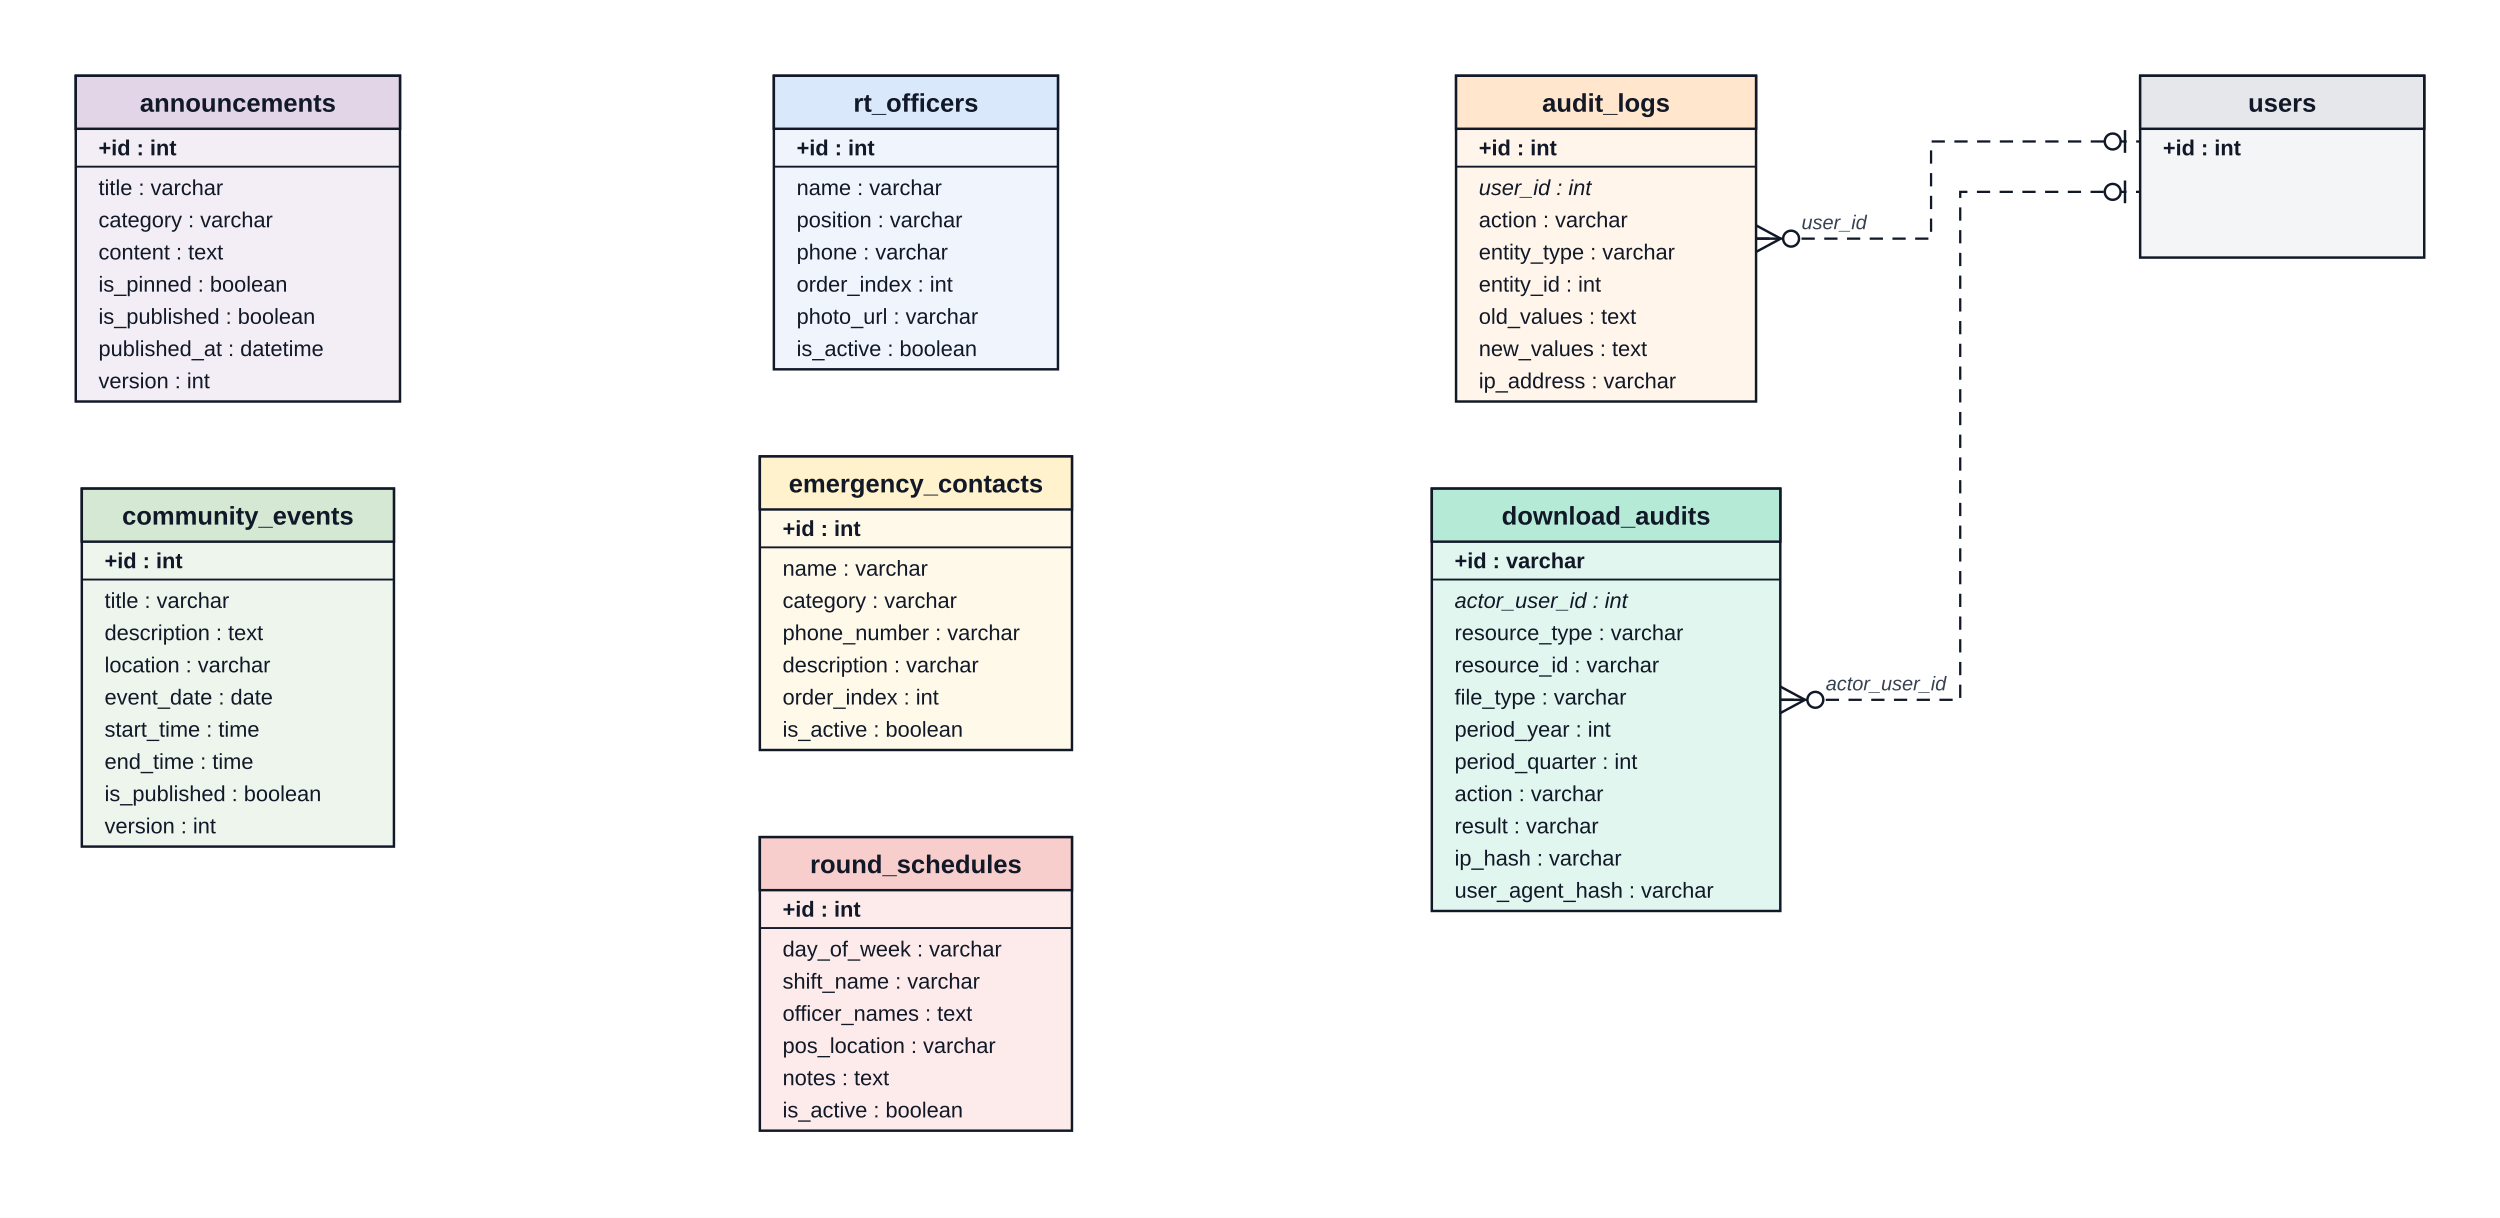
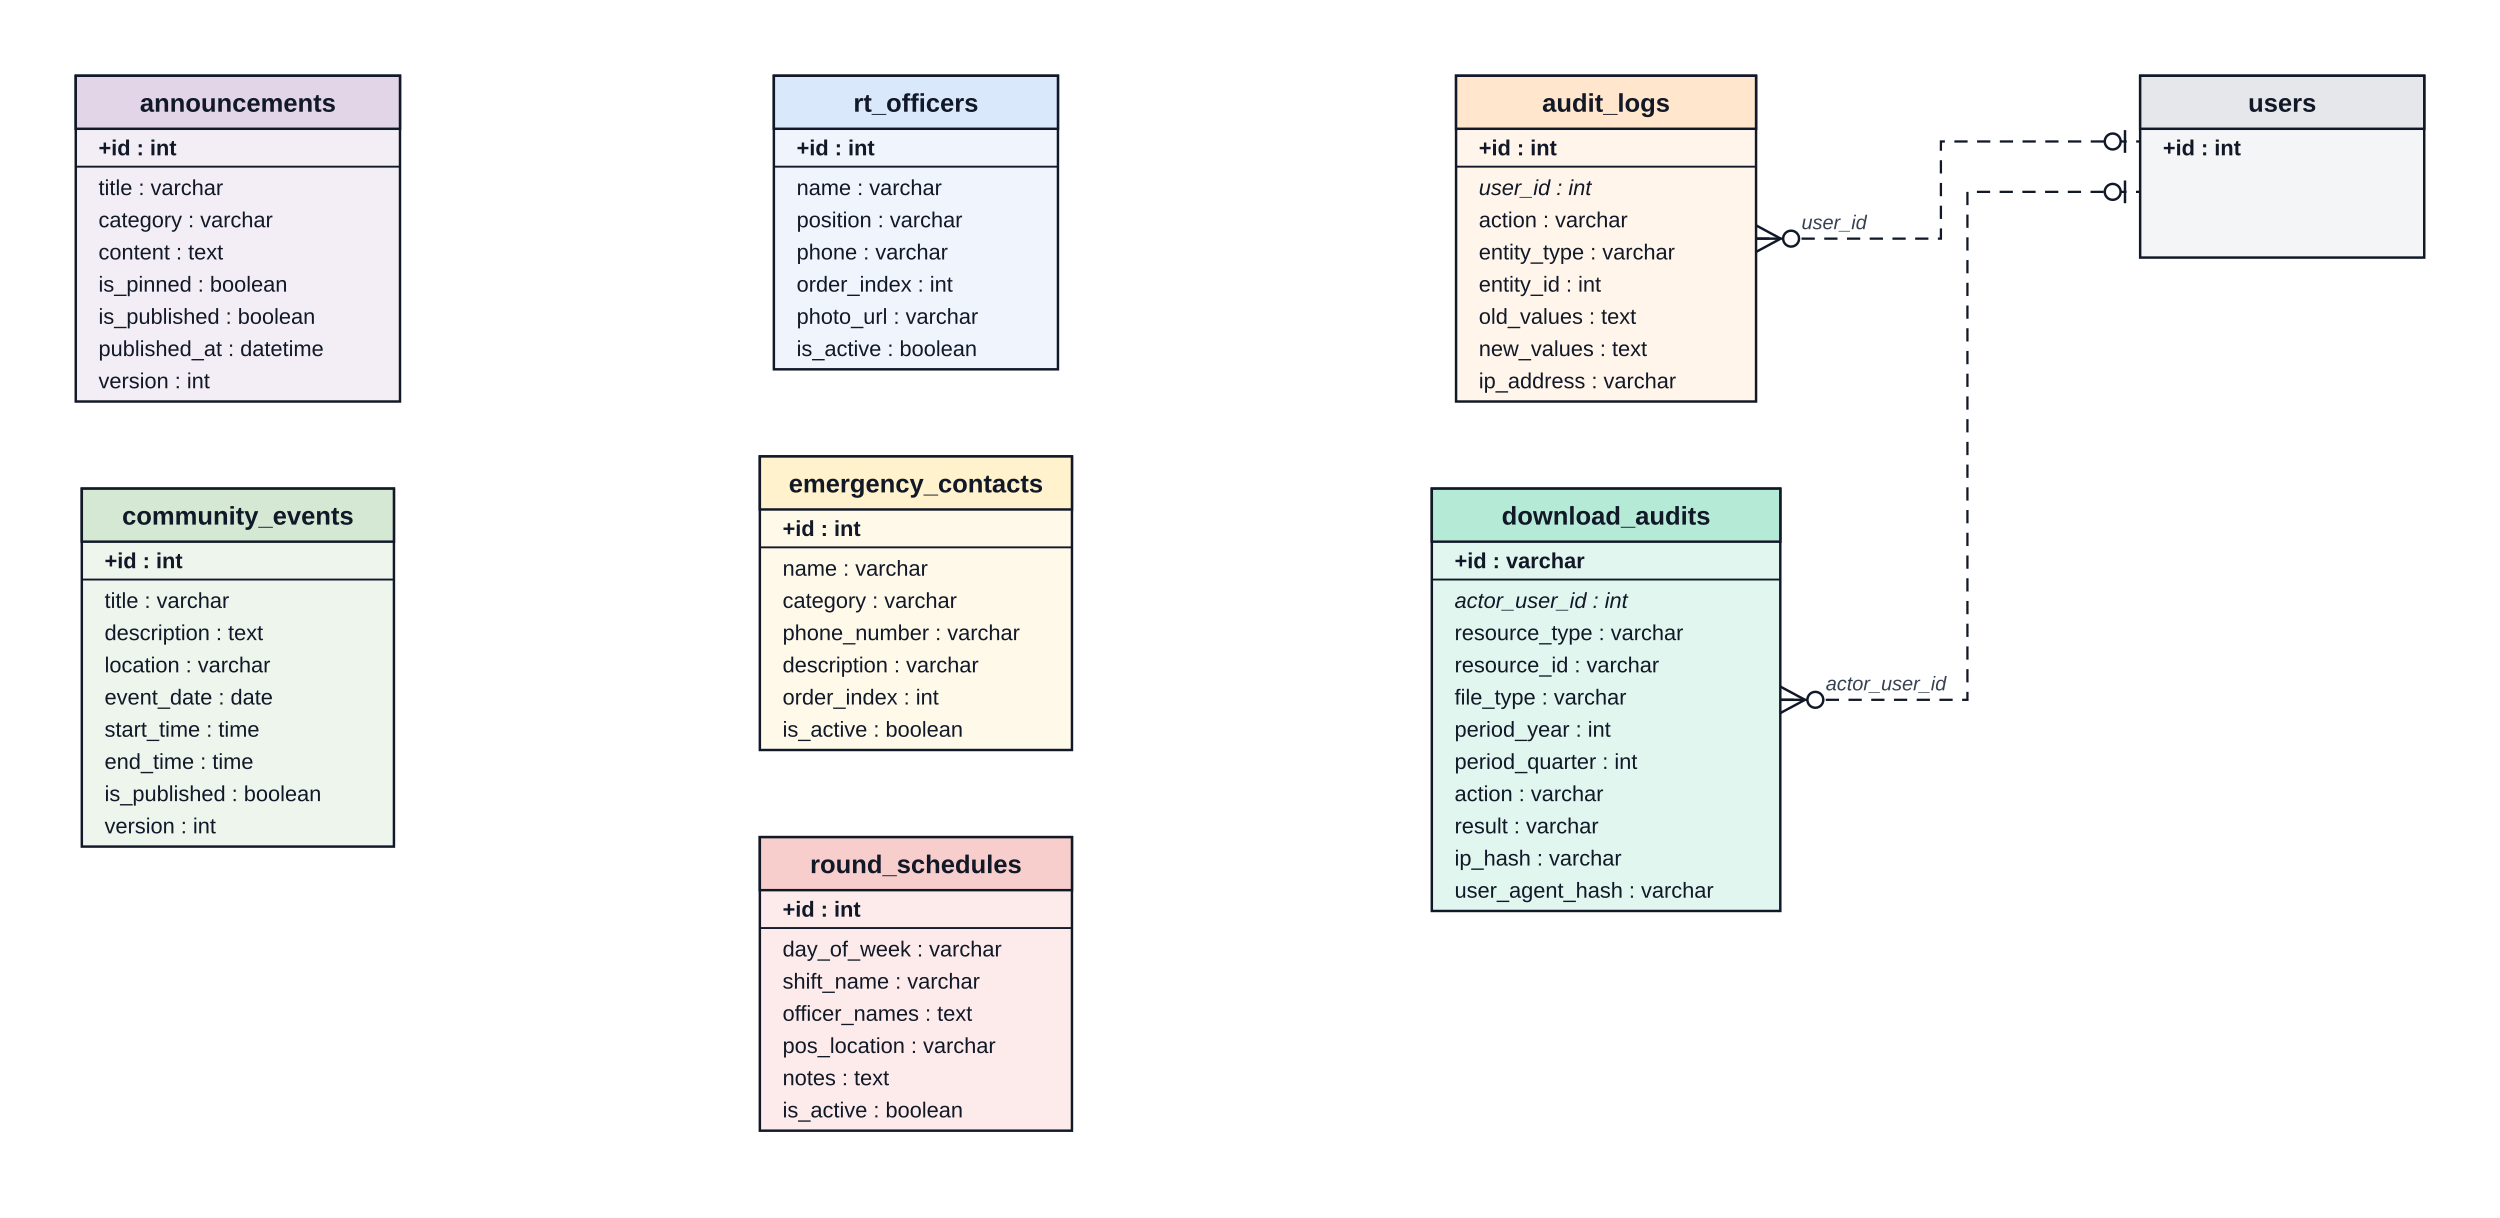
<svg xmlns="http://www.w3.org/2000/svg" viewBox="0 0 1320 643" width="1320" height="643" role="img" aria-label="Informasi RT dan Audit">
  <rect width="1320" height="643" fill="#ffffff" />
-   <path d="M927.2 126.0 H1019.6 V74.7 H1130.0" fill="none" stroke="#111827" stroke-width="1.2" stroke-dasharray="7 5" />
-   <path d="M940.0 369.5 H1035.0 V101.3 H1130.0" fill="none" stroke="#111827" stroke-width="1.2" stroke-dasharray="7 5" />
+   <path d="M927.2 126.0 H1024.8 V74.7 H1130.0" fill="none" stroke="#111827" stroke-width="1.2" stroke-dasharray="7 5" />
+   <path d="M940.0 369.5 H1038.8 V101.3 H1130.0" fill="none" stroke="#111827" stroke-width="1.2" stroke-dasharray="7 5" />
  <rect x="40.0" y="40.0" width="171.2" height="172.0" fill="#f3eef5" stroke="#111827" stroke-width="1.3" />
  <rect x="40.0" y="40.0" width="171.2" height="28" fill="#e1d5e7" stroke="#111827" stroke-width="1.3" />
  <text x="125.6" y="59" text-anchor="middle" font-size="13.5" font-weight="bold" fill="#111827" font-family="Arial, Helvetica, sans-serif">announcements</text>
  <text x="52.0" y="82.0" font-size="11.5" fill="#111827" font-family="Arial, Helvetica, sans-serif" font-weight="bold">+id : int</text>
  <text x="52.0" y="103.0" font-size="11.5" fill="#111827" font-family="Arial, Helvetica, sans-serif">title : varchar</text>
  <text x="52.0" y="120.0" font-size="11.5" fill="#111827" font-family="Arial, Helvetica, sans-serif">category : varchar</text>
  <text x="52.0" y="137.0" font-size="11.5" fill="#111827" font-family="Arial, Helvetica, sans-serif">content : text</text>
  <text x="52.0" y="154.0" font-size="11.5" fill="#111827" font-family="Arial, Helvetica, sans-serif">is_pinned : boolean</text>
  <text x="52.0" y="171.0" font-size="11.5" fill="#111827" font-family="Arial, Helvetica, sans-serif">is_published : boolean</text>
  <text x="52.0" y="188.0" font-size="11.5" fill="#111827" font-family="Arial, Helvetica, sans-serif">published_at : datetime</text>
  <text x="52.0" y="205.0" font-size="11.5" fill="#111827" font-family="Arial, Helvetica, sans-serif">version : int</text>
  <line x1="40.0" y1="88.0" x2="211.2" y2="88.0" stroke="#111827" stroke-width="1" />
  <rect x="43.2" y="258.0" width="164.8" height="189.0" fill="#eef5ed" stroke="#111827" stroke-width="1.3" />
  <rect x="43.2" y="258.0" width="164.8" height="28" fill="#d5e8d4" stroke="#111827" stroke-width="1.3" />
  <text x="125.6" y="277" text-anchor="middle" font-size="13.5" font-weight="bold" fill="#111827" font-family="Arial, Helvetica, sans-serif">community_events</text>
  <text x="55.2" y="300.0" font-size="11.5" fill="#111827" font-family="Arial, Helvetica, sans-serif" font-weight="bold">+id : int</text>
  <text x="55.2" y="321.0" font-size="11.5" fill="#111827" font-family="Arial, Helvetica, sans-serif">title : varchar</text>
  <text x="55.2" y="338.0" font-size="11.5" fill="#111827" font-family="Arial, Helvetica, sans-serif">description : text</text>
  <text x="55.2" y="355.0" font-size="11.5" fill="#111827" font-family="Arial, Helvetica, sans-serif">location : varchar</text>
  <text x="55.2" y="372.0" font-size="11.5" fill="#111827" font-family="Arial, Helvetica, sans-serif">event_date : date</text>
  <text x="55.2" y="389.0" font-size="11.5" fill="#111827" font-family="Arial, Helvetica, sans-serif">start_time : time</text>
  <text x="55.2" y="406.0" font-size="11.5" fill="#111827" font-family="Arial, Helvetica, sans-serif">end_time : time</text>
  <text x="55.2" y="423.0" font-size="11.5" fill="#111827" font-family="Arial, Helvetica, sans-serif">is_published : boolean</text>
  <text x="55.2" y="440.0" font-size="11.5" fill="#111827" font-family="Arial, Helvetica, sans-serif">version : int</text>
  <line x1="43.2" y1="306.0" x2="208.0" y2="306.0" stroke="#111827" stroke-width="1" />
  <rect x="408.6" y="40.0" width="150.0" height="155.0" fill="#f0f5fd" stroke="#111827" stroke-width="1.3" />
  <rect x="408.6" y="40.0" width="150.0" height="28" fill="#dae8fc" stroke="#111827" stroke-width="1.3" />
  <text x="483.6" y="59" text-anchor="middle" font-size="13.5" font-weight="bold" fill="#111827" font-family="Arial, Helvetica, sans-serif">rt_officers</text>
  <text x="420.6" y="82.0" font-size="11.5" fill="#111827" font-family="Arial, Helvetica, sans-serif" font-weight="bold">+id : int</text>
  <text x="420.6" y="103.0" font-size="11.5" fill="#111827" font-family="Arial, Helvetica, sans-serif">name : varchar</text>
  <text x="420.6" y="120.0" font-size="11.5" fill="#111827" font-family="Arial, Helvetica, sans-serif">position : varchar</text>
  <text x="420.6" y="137.0" font-size="11.5" fill="#111827" font-family="Arial, Helvetica, sans-serif">phone : varchar</text>
  <text x="420.6" y="154.0" font-size="11.5" fill="#111827" font-family="Arial, Helvetica, sans-serif">order_index : int</text>
  <text x="420.6" y="171.0" font-size="11.5" fill="#111827" font-family="Arial, Helvetica, sans-serif">photo_url : varchar</text>
  <text x="420.6" y="188.0" font-size="11.5" fill="#111827" font-family="Arial, Helvetica, sans-serif">is_active : boolean</text>
  <line x1="408.6" y1="88.0" x2="558.6" y2="88.0" stroke="#111827" stroke-width="1" />
  <rect x="401.2" y="241.0" width="164.8" height="155.0" fill="#fff9ea" stroke="#111827" stroke-width="1.3" />
  <rect x="401.2" y="241.0" width="164.8" height="28" fill="#fff2cc" stroke="#111827" stroke-width="1.3" />
  <text x="483.6" y="260" text-anchor="middle" font-size="13.5" font-weight="bold" fill="#111827" font-family="Arial, Helvetica, sans-serif">emergency_contacts</text>
  <text x="413.2" y="283.0" font-size="11.5" fill="#111827" font-family="Arial, Helvetica, sans-serif" font-weight="bold">+id : int</text>
  <text x="413.2" y="304.0" font-size="11.5" fill="#111827" font-family="Arial, Helvetica, sans-serif">name : varchar</text>
  <text x="413.2" y="321.0" font-size="11.5" fill="#111827" font-family="Arial, Helvetica, sans-serif">category : varchar</text>
  <text x="413.2" y="338.0" font-size="11.5" fill="#111827" font-family="Arial, Helvetica, sans-serif">phone_number : varchar</text>
  <text x="413.2" y="355.0" font-size="11.5" fill="#111827" font-family="Arial, Helvetica, sans-serif">description : varchar</text>
  <text x="413.2" y="372.0" font-size="11.5" fill="#111827" font-family="Arial, Helvetica, sans-serif">order_index : int</text>
  <text x="413.2" y="389.0" font-size="11.5" fill="#111827" font-family="Arial, Helvetica, sans-serif">is_active : boolean</text>
  <line x1="401.2" y1="289.0" x2="566.0" y2="289.0" stroke="#111827" stroke-width="1" />
  <rect x="401.2" y="442.0" width="164.8" height="155.0" fill="#fcebea" stroke="#111827" stroke-width="1.3" />
  <rect x="401.2" y="442.0" width="164.8" height="28" fill="#f8cecc" stroke="#111827" stroke-width="1.3" />
  <text x="483.6" y="461" text-anchor="middle" font-size="13.5" font-weight="bold" fill="#111827" font-family="Arial, Helvetica, sans-serif">round_schedules</text>
  <text x="413.2" y="484.0" font-size="11.5" fill="#111827" font-family="Arial, Helvetica, sans-serif" font-weight="bold">+id : int</text>
  <text x="413.2" y="505.0" font-size="11.5" fill="#111827" font-family="Arial, Helvetica, sans-serif">day_of_week : varchar</text>
  <text x="413.2" y="522.0" font-size="11.5" fill="#111827" font-family="Arial, Helvetica, sans-serif">shift_name : varchar</text>
  <text x="413.2" y="539.0" font-size="11.5" fill="#111827" font-family="Arial, Helvetica, sans-serif">officer_names : text</text>
  <text x="413.2" y="556.0" font-size="11.5" fill="#111827" font-family="Arial, Helvetica, sans-serif">pos_location : varchar</text>
  <text x="413.2" y="573.0" font-size="11.5" fill="#111827" font-family="Arial, Helvetica, sans-serif">notes : text</text>
  <text x="413.2" y="590.0" font-size="11.5" fill="#111827" font-family="Arial, Helvetica, sans-serif">is_active : boolean</text>
  <line x1="401.2" y1="490.0" x2="566.0" y2="490.0" stroke="#111827" stroke-width="1" />
  <rect x="768.8" y="40.0" width="158.4" height="172.0" fill="#fff5ea" stroke="#111827" stroke-width="1.3" />
  <rect x="768.8" y="40.0" width="158.4" height="28" fill="#ffe6cc" stroke="#111827" stroke-width="1.3" />
  <text x="848.0" y="59" text-anchor="middle" font-size="13.5" font-weight="bold" fill="#111827" font-family="Arial, Helvetica, sans-serif">audit_logs</text>
  <text x="780.8" y="82.0" font-size="11.5" fill="#111827" font-family="Arial, Helvetica, sans-serif" font-weight="bold">+id : int</text>
  <text x="780.8" y="103.0" font-size="11.5" fill="#111827" font-family="Arial, Helvetica, sans-serif" font-style="italic">user_id : int</text>
  <text x="780.8" y="120.0" font-size="11.5" fill="#111827" font-family="Arial, Helvetica, sans-serif">action : varchar</text>
  <text x="780.8" y="137.0" font-size="11.5" fill="#111827" font-family="Arial, Helvetica, sans-serif">entity_type : varchar</text>
  <text x="780.8" y="154.0" font-size="11.5" fill="#111827" font-family="Arial, Helvetica, sans-serif">entity_id : int</text>
  <text x="780.8" y="171.0" font-size="11.5" fill="#111827" font-family="Arial, Helvetica, sans-serif">old_values : text</text>
  <text x="780.8" y="188.0" font-size="11.5" fill="#111827" font-family="Arial, Helvetica, sans-serif">new_values : text</text>
  <text x="780.8" y="205.0" font-size="11.5" fill="#111827" font-family="Arial, Helvetica, sans-serif">ip_address : varchar</text>
  <line x1="768.8" y1="88.0" x2="927.2" y2="88.0" stroke="#111827" stroke-width="1" />
  <rect x="756.0" y="258.0" width="184.0" height="223.0" fill="#e1f6ef" stroke="#111827" stroke-width="1.3" />
  <rect x="756.0" y="258.0" width="184.0" height="28" fill="#b5ead7" stroke="#111827" stroke-width="1.3" />
  <text x="848.0" y="277" text-anchor="middle" font-size="13.5" font-weight="bold" fill="#111827" font-family="Arial, Helvetica, sans-serif">download_audits</text>
  <text x="768.0" y="300.0" font-size="11.5" fill="#111827" font-family="Arial, Helvetica, sans-serif" font-weight="bold">+id : varchar</text>
  <text x="768.0" y="321.0" font-size="11.5" fill="#111827" font-family="Arial, Helvetica, sans-serif" font-style="italic">actor_user_id : int</text>
  <text x="768.0" y="338.0" font-size="11.5" fill="#111827" font-family="Arial, Helvetica, sans-serif">resource_type : varchar</text>
  <text x="768.0" y="355.0" font-size="11.5" fill="#111827" font-family="Arial, Helvetica, sans-serif">resource_id : varchar</text>
  <text x="768.0" y="372.0" font-size="11.5" fill="#111827" font-family="Arial, Helvetica, sans-serif">file_type : varchar</text>
  <text x="768.0" y="389.0" font-size="11.5" fill="#111827" font-family="Arial, Helvetica, sans-serif">period_year : int</text>
  <text x="768.0" y="406.0" font-size="11.5" fill="#111827" font-family="Arial, Helvetica, sans-serif">period_quarter : int</text>
  <text x="768.0" y="423.0" font-size="11.5" fill="#111827" font-family="Arial, Helvetica, sans-serif">action : varchar</text>
  <text x="768.0" y="440.0" font-size="11.5" fill="#111827" font-family="Arial, Helvetica, sans-serif">result : varchar</text>
  <text x="768.0" y="457.0" font-size="11.5" fill="#111827" font-family="Arial, Helvetica, sans-serif">ip_hash : varchar</text>
  <text x="768.0" y="474.0" font-size="11.5" fill="#111827" font-family="Arial, Helvetica, sans-serif">user_agent_hash : varchar</text>
  <line x1="756.0" y1="306.0" x2="940.0" y2="306.0" stroke="#111827" stroke-width="1" />
  <rect x="1130.0" y="40.0" width="150.0" height="96.0" fill="#f4f5f7" stroke="#111827" stroke-width="1.3" />
  <rect x="1130.0" y="40.0" width="150.0" height="28" fill="#e5e7eb" stroke="#111827" stroke-width="1.3" />
  <text x="1205.0" y="59" text-anchor="middle" font-size="13.5" font-weight="bold" fill="#111827" font-family="Arial, Helvetica, sans-serif">users</text>
  <text x="1142.0" y="82.0" font-size="11.5" fill="#111827" font-family="Arial, Helvetica, sans-serif" font-weight="bold">+id : int</text>
  <line x1="940.2" y1="126.0" x2="927.2" y2="119.0" stroke="#111827" stroke-width="1.3" />
  <line x1="940.2" y1="126.0" x2="927.2" y2="133.0" stroke="#111827" stroke-width="1.3" />
  <line x1="940.2" y1="126.0" x2="927.2" y2="126.0" stroke="#111827" stroke-width="1.3" />
  <circle cx="945.7" cy="126.0" r="4.2" fill="#fff" stroke="#111827" stroke-width="1.3" />
  <line x1="1122.0" y1="80.7" x2="1122.0" y2="68.7" stroke="#111827" stroke-width="1.3" />
  <circle cx="1115.5" cy="74.7" r="4.2" fill="#fff" stroke="#111827" stroke-width="1.3" />
  <line x1="953.0" y1="369.5" x2="940.0" y2="362.5" stroke="#111827" stroke-width="1.3" />
  <line x1="953.0" y1="369.5" x2="940.0" y2="376.5" stroke="#111827" stroke-width="1.3" />
  <line x1="953.0" y1="369.5" x2="940.0" y2="369.5" stroke="#111827" stroke-width="1.3" />
  <circle cx="958.5" cy="369.5" r="4.2" fill="#fff" stroke="#111827" stroke-width="1.3" />
  <line x1="1122.0" y1="107.3" x2="1122.0" y2="95.3" stroke="#111827" stroke-width="1.3" />
  <circle cx="1115.5" cy="101.3" r="4.2" fill="#fff" stroke="#111827" stroke-width="1.3" />
  <text x="951.2" y="121.0" text-anchor="start" font-size="10.5" font-style="italic" fill="#374151" font-family="Arial, Helvetica, sans-serif" stroke="#fff" stroke-width="3" paint-order="stroke">user_id</text>
  <text x="964.0" y="364.5" text-anchor="start" font-size="10.5" font-style="italic" fill="#374151" font-family="Arial, Helvetica, sans-serif" stroke="#fff" stroke-width="3" paint-order="stroke">actor_user_id</text>
</svg>
